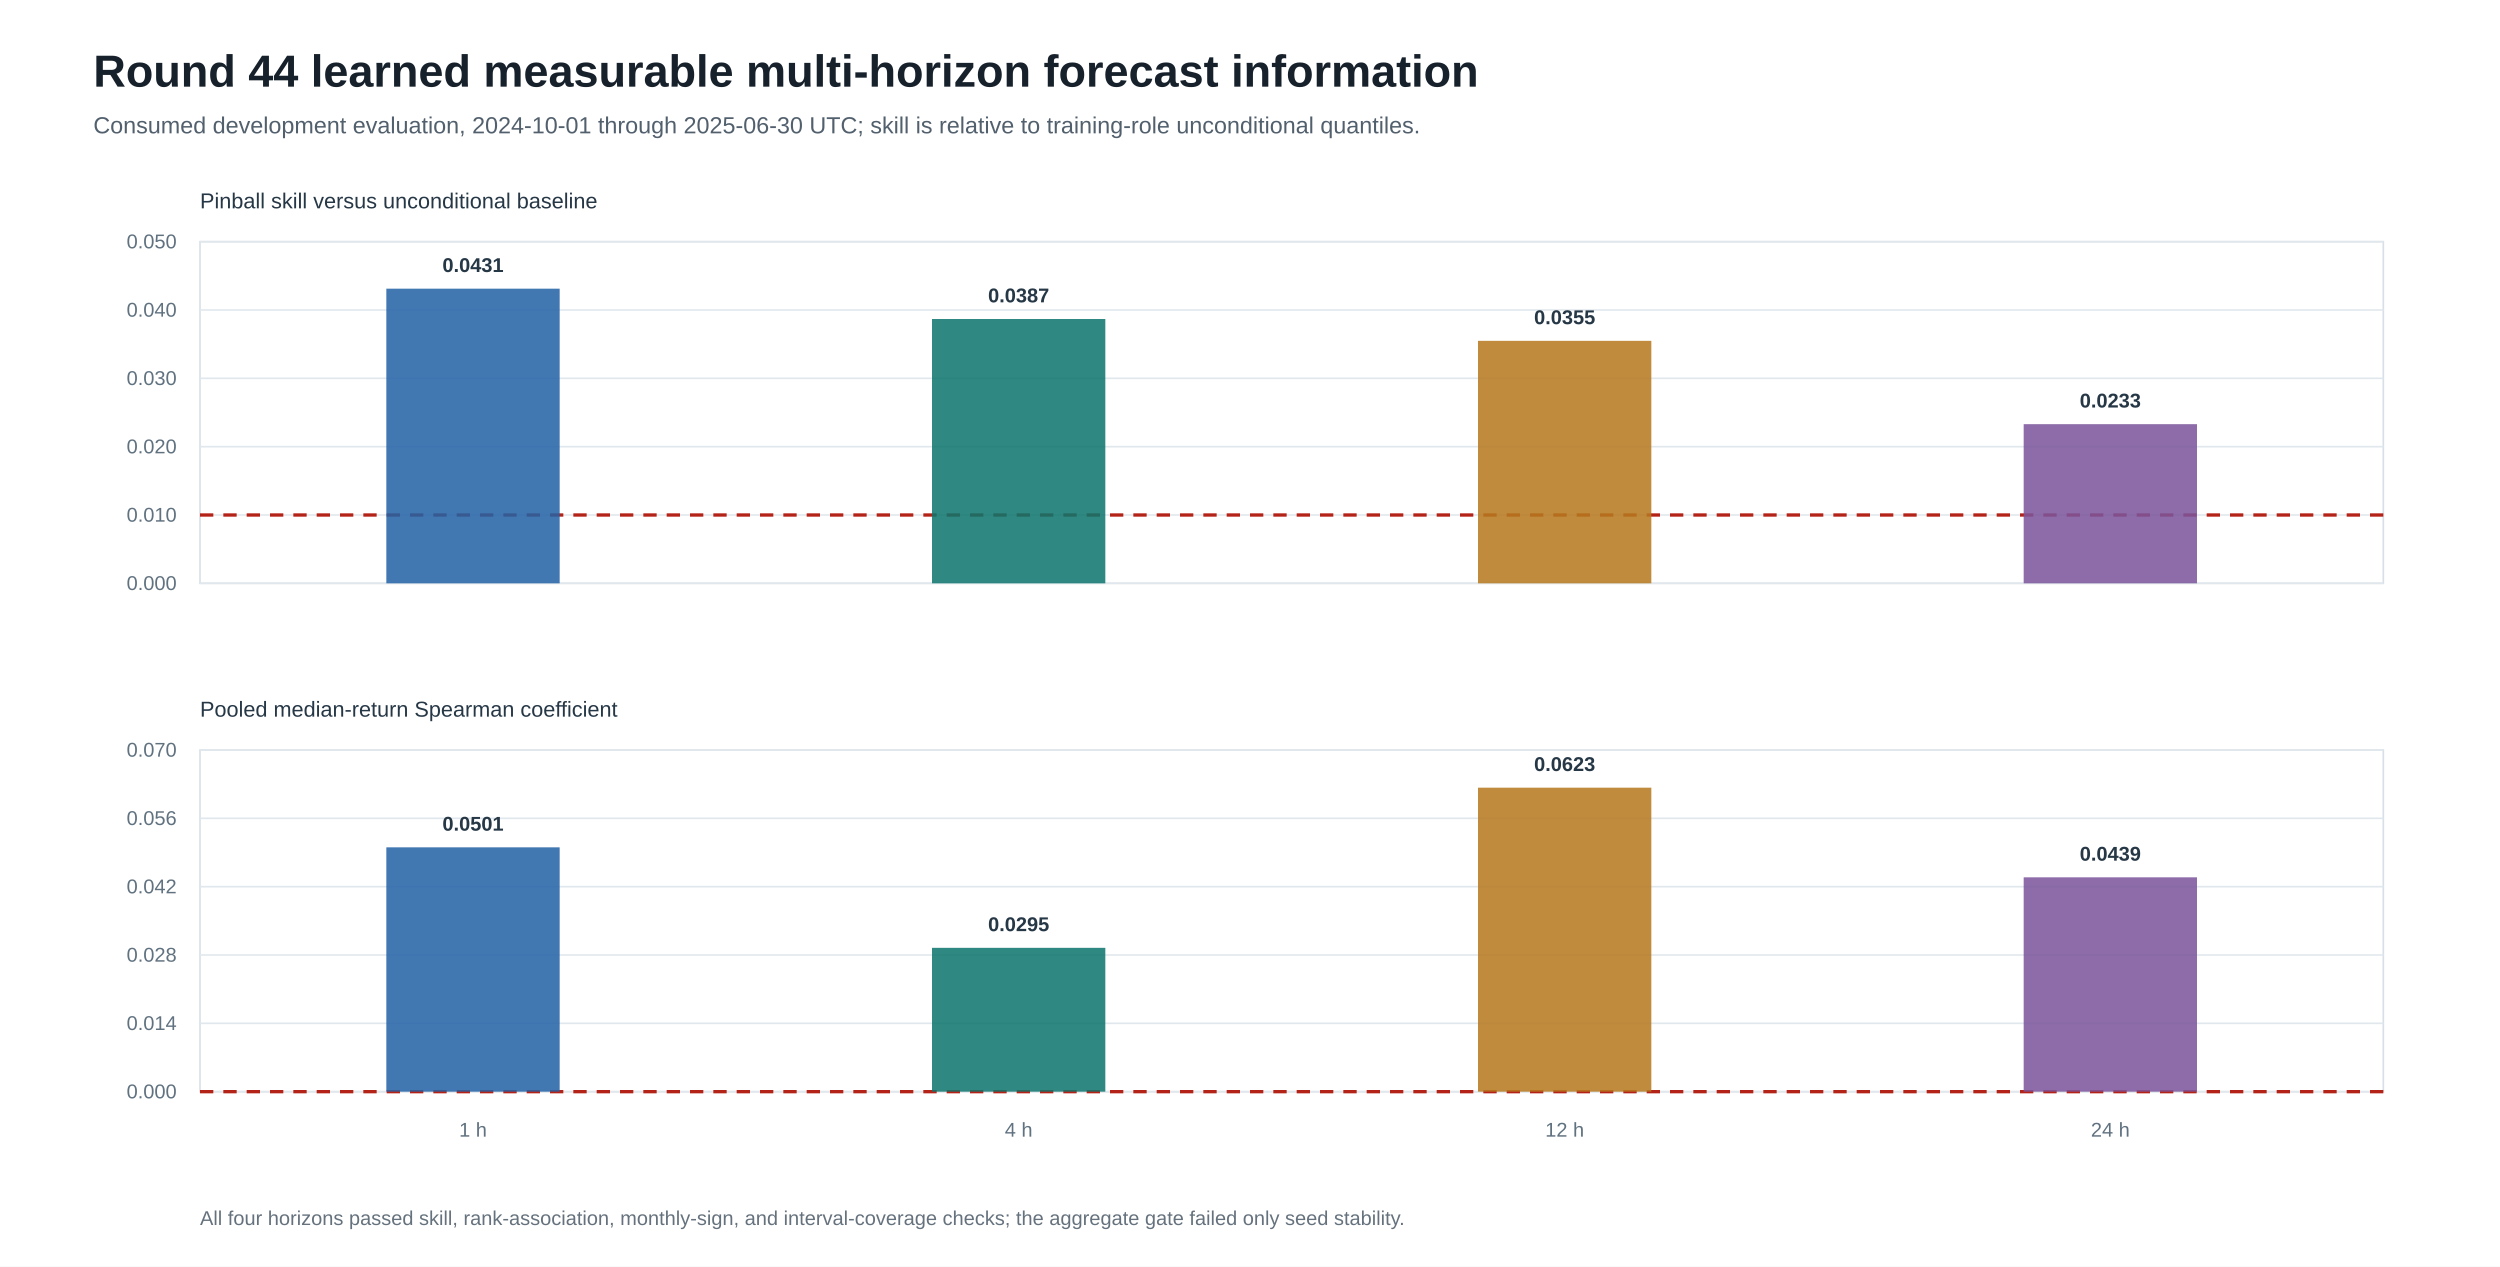
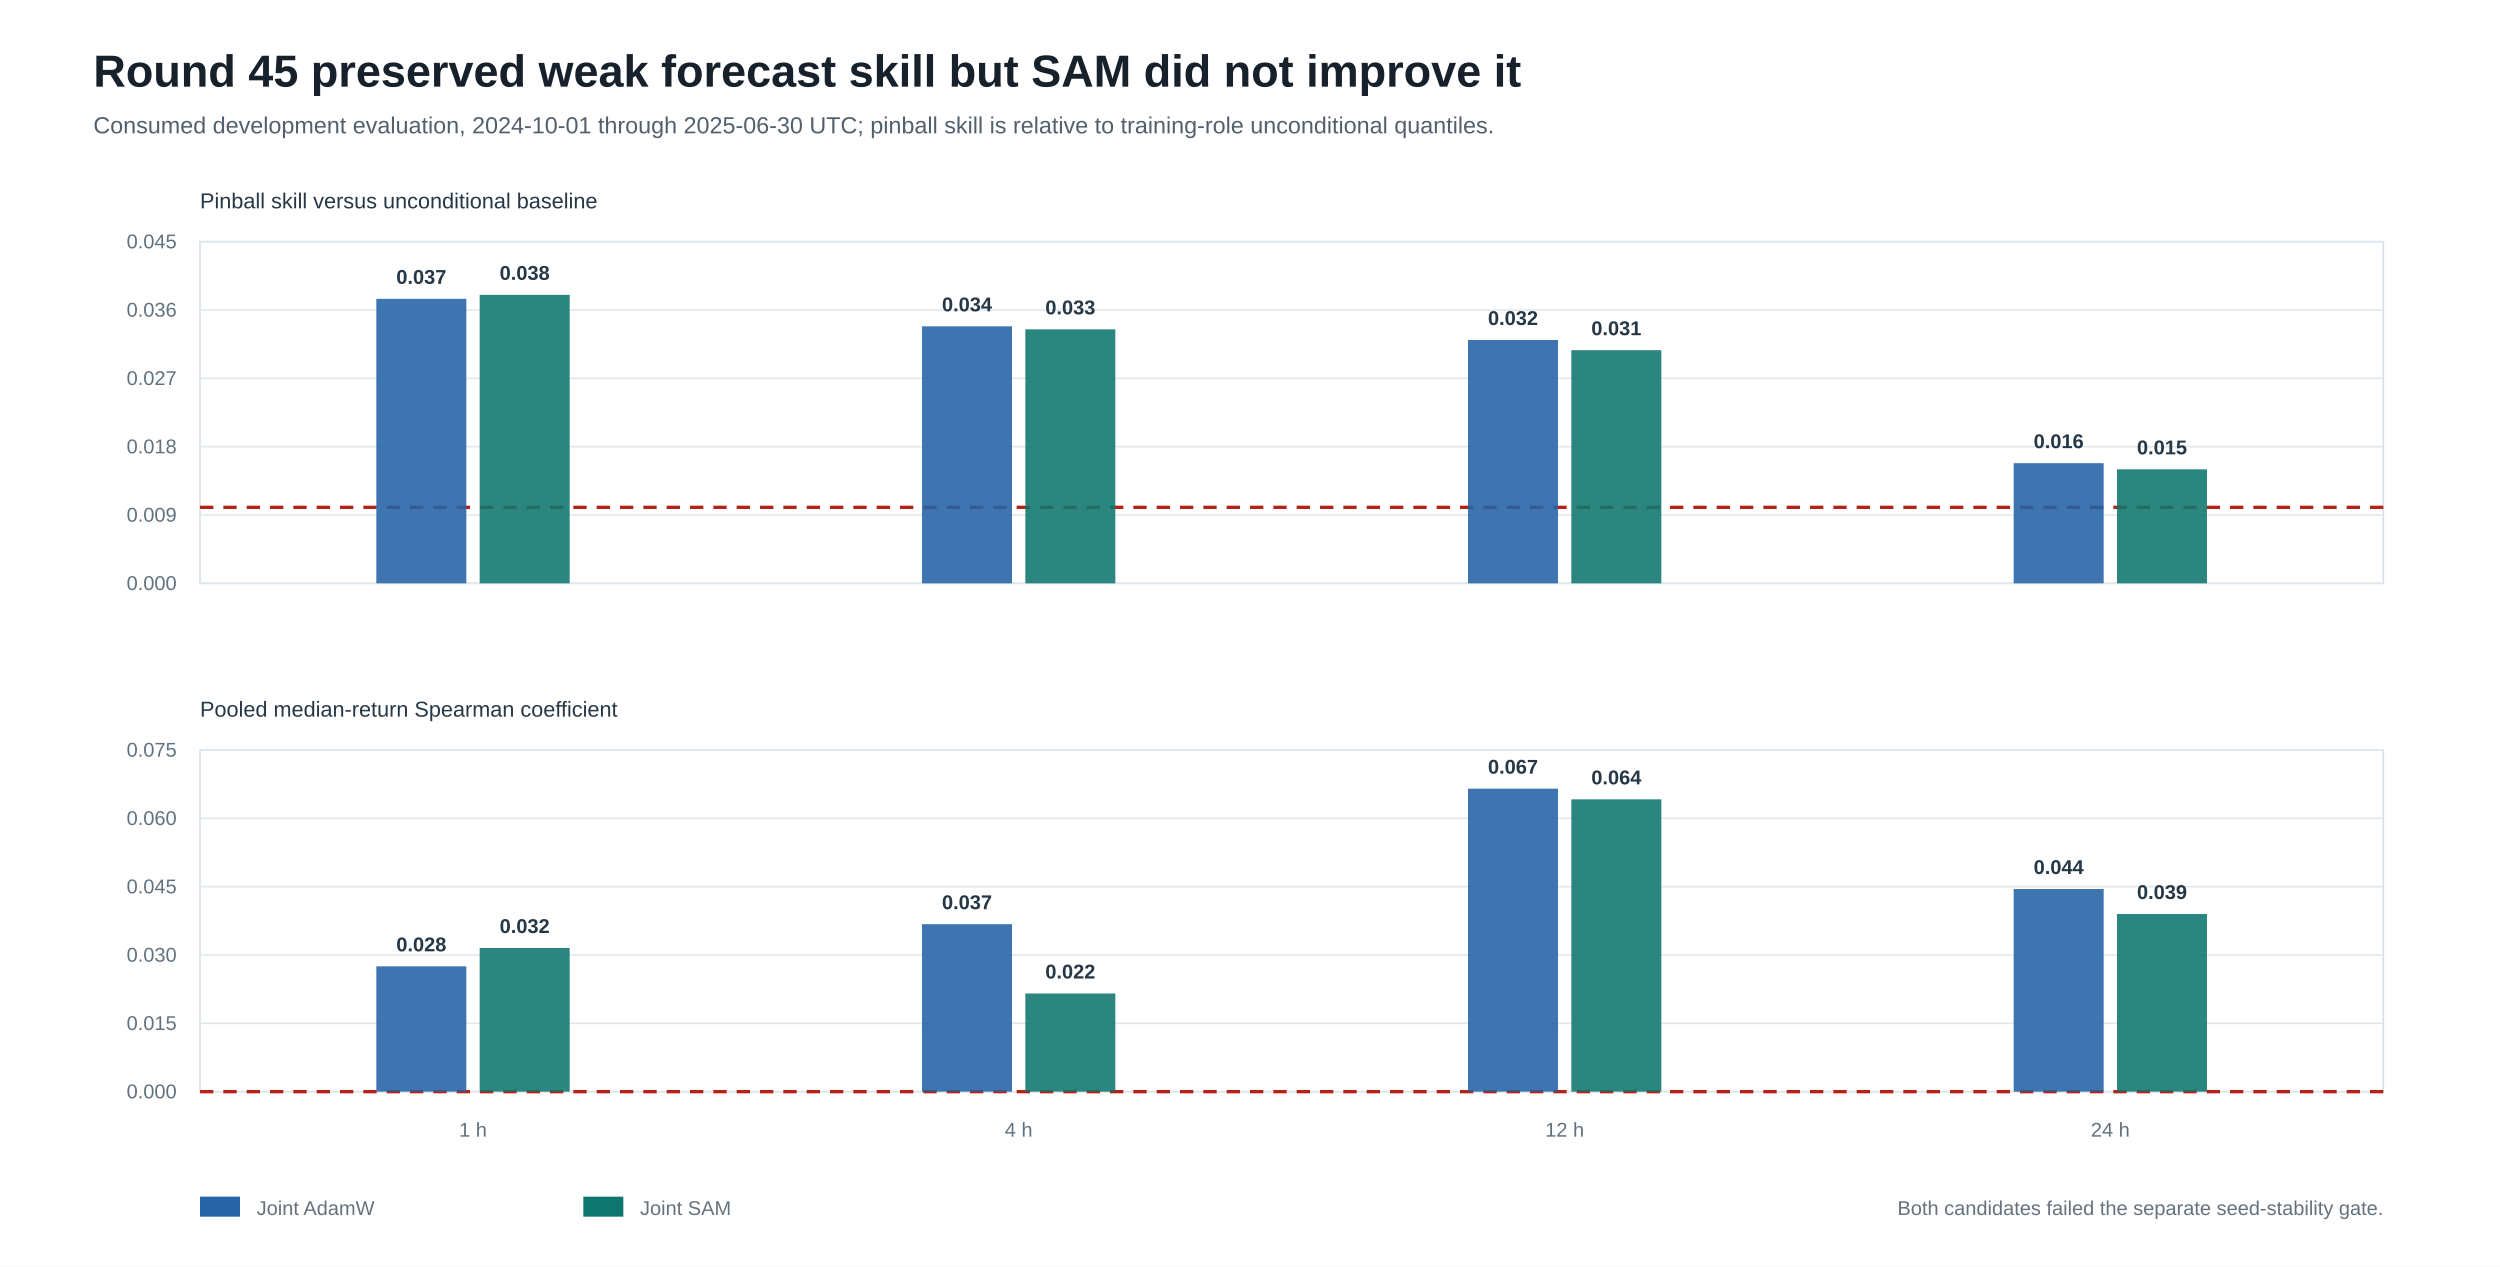
<svg xmlns="http://www.w3.org/2000/svg" width="1500" height="760" viewBox="0 0 1500 760" role="img" aria-labelledby="title desc">
  <rect width="100%" height="100%" fill="#ffffff" />
  <style>text{font-family:"Segoe UI",Arial,sans-serif;letter-spacing:0}.title{font-size:27px;font-weight:700;fill:#17212b}.subtitle{font-size:14px;fill:#52606d}.label{font-size:13px;fill:#263746}.axis{font-size:12px;fill:#60717f}.value{font-size:12px;font-weight:650;fill:#263746}.note{font-size:12px;fill:#65727d}.grid{stroke:#e1e8ed;stroke-width:1}.zero{stroke:#526674;stroke-width:2;stroke-dasharray:6 5}</style>
-   <text x="56" y="52" class="title">Round 44 learned measurable multi-horizon forecast information</text>
-   <text x="56" y="80" class="subtitle">Consumed development evaluation, 2024-10-01 through 2025-06-30 UTC; skill is relative to training-role unconditional quantiles.</text>
+   <text x="56" y="52" class="title">Round 45 preserved weak forecast skill but SAM did not improve it</text>
+   <text x="56" y="80" class="subtitle">Consumed development evaluation, 2024-10-01 through 2025-06-30 UTC; pinball skill is relative to training-role unconditional quantiles.</text>
  <text x="120" y="125" class="label">Pinball skill versus unconditional baseline</text>
  <rect x="120" y="145" width="1310" height="205" fill="#ffffff" stroke="#d8e0e7" />
  <line x1="120" y1="350.0" x2="1430" y2="350.0" class="grid" />
  <text x="106" y="354.0" text-anchor="end" class="axis">0.000</text>
  <line x1="120" y1="309.0" x2="1430" y2="309.0" class="grid" />
-   <text x="106" y="313.0" text-anchor="end" class="axis">0.010</text>
+   <text x="106" y="313.0" text-anchor="end" class="axis">0.009</text>
  <line x1="120" y1="268.0" x2="1430" y2="268.0" class="grid" />
-   <text x="106" y="272.0" text-anchor="end" class="axis">0.020</text>
+   <text x="106" y="272.0" text-anchor="end" class="axis">0.018</text>
  <line x1="120" y1="227.0" x2="1430" y2="227.0" class="grid" />
-   <text x="106" y="231.0" text-anchor="end" class="axis">0.030</text>
+   <text x="106" y="231.0" text-anchor="end" class="axis">0.027</text>
  <line x1="120" y1="186.0" x2="1430" y2="186.0" class="grid" />
-   <text x="106" y="190.0" text-anchor="end" class="axis">0.040</text>
+   <text x="106" y="190.0" text-anchor="end" class="axis">0.036</text>
  <line x1="120" y1="145.0" x2="1430" y2="145.0" class="grid" />
-   <text x="106" y="149.0" text-anchor="end" class="axis">0.050</text>
-   <line x1="120" y1="309.0" x2="1430" y2="309.0" stroke="#b42318" stroke-width="2" stroke-dasharray="8 6" />
-   <rect x="231.8" y="173.2" width="104" height="176.8" fill="#2563a6" fill-opacity="0.86" />
-   <text x="283.8" y="163.2" text-anchor="middle" class="value">0.0431</text>
-   <rect x="559.2" y="191.4" width="104" height="158.6" fill="#0f766e" fill-opacity="0.86" />
-   <text x="611.2" y="181.4" text-anchor="middle" class="value">0.0387</text>
-   <rect x="886.8" y="204.5" width="104" height="145.5" fill="#b7791f" fill-opacity="0.86" />
-   <text x="938.8" y="194.5" text-anchor="middle" class="value">0.0355</text>
-   <rect x="1214.2" y="254.5" width="104" height="95.5" fill="#7b559c" fill-opacity="0.86" />
-   <text x="1266.2" y="244.5" text-anchor="middle" class="value">0.0233</text>
+   <text x="106" y="149.0" text-anchor="end" class="axis">0.045</text>
+   <line x1="120" y1="304.4" x2="1430" y2="304.4" stroke="#b42318" stroke-width="2" stroke-dasharray="8 6" />
+   <rect x="225.8" y="179.3" width="54" height="170.7" fill="#2563a6" fill-opacity="0.88" />
+   <text x="252.8" y="170.3" text-anchor="middle" class="value">0.037</text>
+   <rect x="287.8" y="176.9" width="54" height="173.1" fill="#0f766e" fill-opacity="0.88" />
+   <text x="314.8" y="167.9" text-anchor="middle" class="value">0.038</text>
+   <rect x="553.2" y="195.8" width="54" height="154.2" fill="#2563a6" fill-opacity="0.88" />
+   <text x="580.2" y="186.8" text-anchor="middle" class="value">0.034</text>
+   <rect x="615.2" y="197.6" width="54" height="152.4" fill="#0f766e" fill-opacity="0.88" />
+   <text x="642.2" y="188.6" text-anchor="middle" class="value">0.033</text>
+   <rect x="880.8" y="204.0" width="54" height="146.0" fill="#2563a6" fill-opacity="0.88" />
+   <text x="907.8" y="195.0" text-anchor="middle" class="value">0.032</text>
+   <rect x="942.8" y="210.1" width="54" height="139.9" fill="#0f766e" fill-opacity="0.88" />
+   <text x="969.8" y="201.1" text-anchor="middle" class="value">0.031</text>
+   <rect x="1208.2" y="277.9" width="54" height="72.1" fill="#2563a6" fill-opacity="0.88" />
+   <text x="1235.2" y="268.9" text-anchor="middle" class="value">0.016</text>
+   <rect x="1270.2" y="281.6" width="54" height="68.4" fill="#0f766e" fill-opacity="0.88" />
+   <text x="1297.2" y="272.6" text-anchor="middle" class="value">0.015</text>
  <text x="120" y="430" class="label">Pooled median-return Spearman coefficient</text>
  <rect x="120" y="450" width="1310" height="205" fill="#ffffff" stroke="#d8e0e7" />
  <line x1="120" y1="655.0" x2="1430" y2="655.0" class="grid" />
  <text x="106" y="659.0" text-anchor="end" class="axis">0.000</text>
  <line x1="120" y1="614.0" x2="1430" y2="614.0" class="grid" />
-   <text x="106" y="618.0" text-anchor="end" class="axis">0.014</text>
+   <text x="106" y="618.0" text-anchor="end" class="axis">0.015</text>
  <line x1="120" y1="573.0" x2="1430" y2="573.0" class="grid" />
-   <text x="106" y="577.0" text-anchor="end" class="axis">0.028</text>
+   <text x="106" y="577.0" text-anchor="end" class="axis">0.030</text>
  <line x1="120" y1="532.0" x2="1430" y2="532.0" class="grid" />
-   <text x="106" y="536.0" text-anchor="end" class="axis">0.042</text>
+   <text x="106" y="536.0" text-anchor="end" class="axis">0.045</text>
  <line x1="120" y1="491.0" x2="1430" y2="491.0" class="grid" />
-   <text x="106" y="495.0" text-anchor="end" class="axis">0.056</text>
+   <text x="106" y="495.0" text-anchor="end" class="axis">0.060</text>
  <line x1="120" y1="450.0" x2="1430" y2="450.0" class="grid" />
-   <text x="106" y="454.0" text-anchor="end" class="axis">0.070</text>
+   <text x="106" y="454.0" text-anchor="end" class="axis">0.075</text>
  <line x1="120" y1="655.0" x2="1430" y2="655.0" stroke="#b42318" stroke-width="2" stroke-dasharray="8 6" />
-   <rect x="231.8" y="508.4" width="104" height="146.6" fill="#2563a6" fill-opacity="0.86" />
-   <text x="283.8" y="498.4" text-anchor="middle" class="value">0.0501</text>
+   <rect x="225.8" y="579.8" width="54" height="75.2" fill="#2563a6" fill-opacity="0.88" />
+   <text x="252.8" y="570.8" text-anchor="middle" class="value">0.028</text>
+   <rect x="287.8" y="568.8" width="54" height="86.2" fill="#0f766e" fill-opacity="0.88" />
+   <text x="314.8" y="559.8" text-anchor="middle" class="value">0.032</text>
  <text x="283.8" y="682" text-anchor="middle" class="axis">1 h</text>
-   <rect x="559.2" y="568.7" width="104" height="86.3" fill="#0f766e" fill-opacity="0.86" />
-   <text x="611.2" y="558.7" text-anchor="middle" class="value">0.0295</text>
+   <rect x="553.2" y="554.5" width="54" height="100.5" fill="#2563a6" fill-opacity="0.88" />
+   <text x="580.2" y="545.5" text-anchor="middle" class="value">0.037</text>
+   <rect x="615.2" y="596.1" width="54" height="58.9" fill="#0f766e" fill-opacity="0.88" />
+   <text x="642.2" y="587.1" text-anchor="middle" class="value">0.022</text>
  <text x="611.2" y="682" text-anchor="middle" class="axis">4 h</text>
-   <rect x="886.8" y="472.6" width="104" height="182.4" fill="#b7791f" fill-opacity="0.86" />
-   <text x="938.8" y="462.6" text-anchor="middle" class="value">0.0623</text>
+   <rect x="880.8" y="473.2" width="54" height="181.8" fill="#2563a6" fill-opacity="0.88" />
+   <text x="907.8" y="464.2" text-anchor="middle" class="value">0.067</text>
+   <rect x="942.8" y="479.6" width="54" height="175.4" fill="#0f766e" fill-opacity="0.88" />
+   <text x="969.8" y="470.6" text-anchor="middle" class="value">0.064</text>
  <text x="938.8" y="682" text-anchor="middle" class="axis">12 h</text>
-   <rect x="1214.2" y="526.4" width="104" height="128.6" fill="#7b559c" fill-opacity="0.86" />
-   <text x="1266.2" y="516.4" text-anchor="middle" class="value">0.0439</text>
+   <rect x="1208.2" y="533.4" width="54" height="121.6" fill="#2563a6" fill-opacity="0.88" />
+   <text x="1235.2" y="524.4" text-anchor="middle" class="value">0.044</text>
+   <rect x="1270.2" y="548.4" width="54" height="106.6" fill="#0f766e" fill-opacity="0.88" />
+   <text x="1297.2" y="539.4" text-anchor="middle" class="value">0.039</text>
  <text x="1266.2" y="682" text-anchor="middle" class="axis">24 h</text>
-   <text x="120" y="735" class="note">All four horizons passed skill, rank-association, monthly-sign, and interval-coverage checks; the aggregate gate failed only seed stability.</text>
+   <rect x="120" y="718" width="24" height="12" fill="#2563a6" />
+   <text x="154" y="729" class="note">Joint AdamW</text>
+   <rect x="350" y="718" width="24" height="12" fill="#0f766e" />
+   <text x="384" y="729" class="note">Joint SAM</text>
+   <text x="1430" y="729" text-anchor="end" class="note">Both candidates failed the separate seed-stability gate.</text>
</svg>
